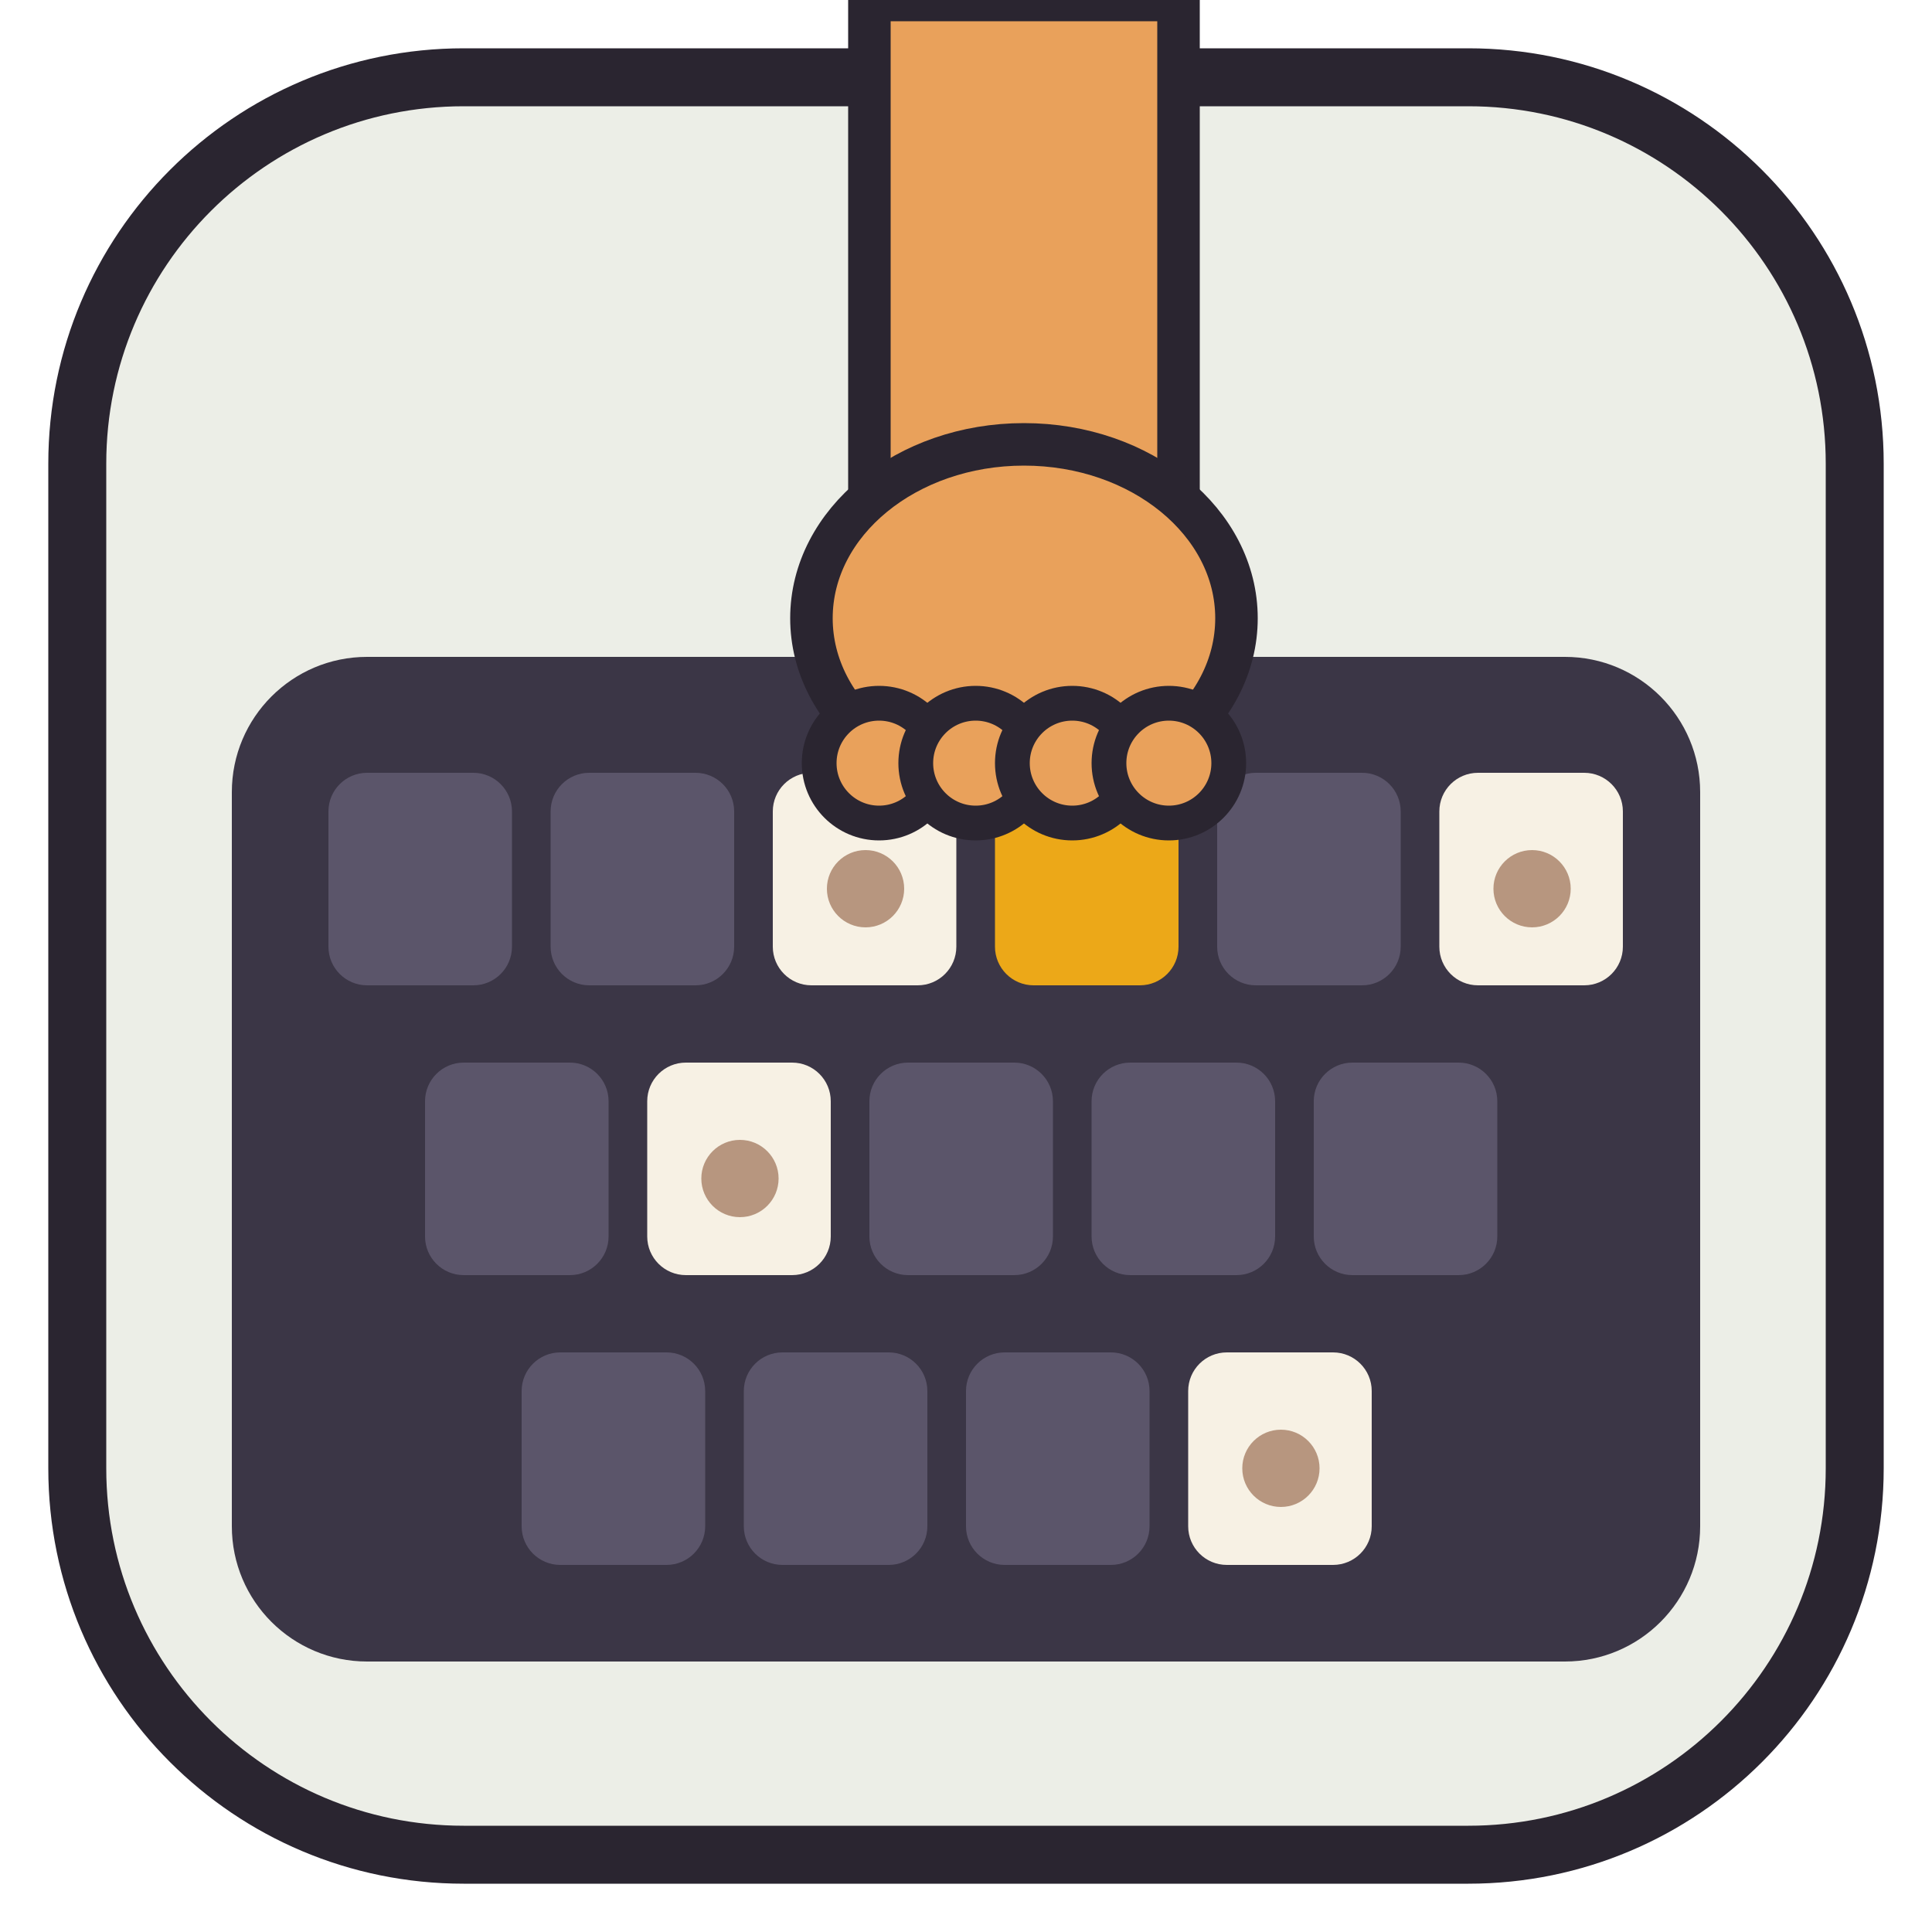
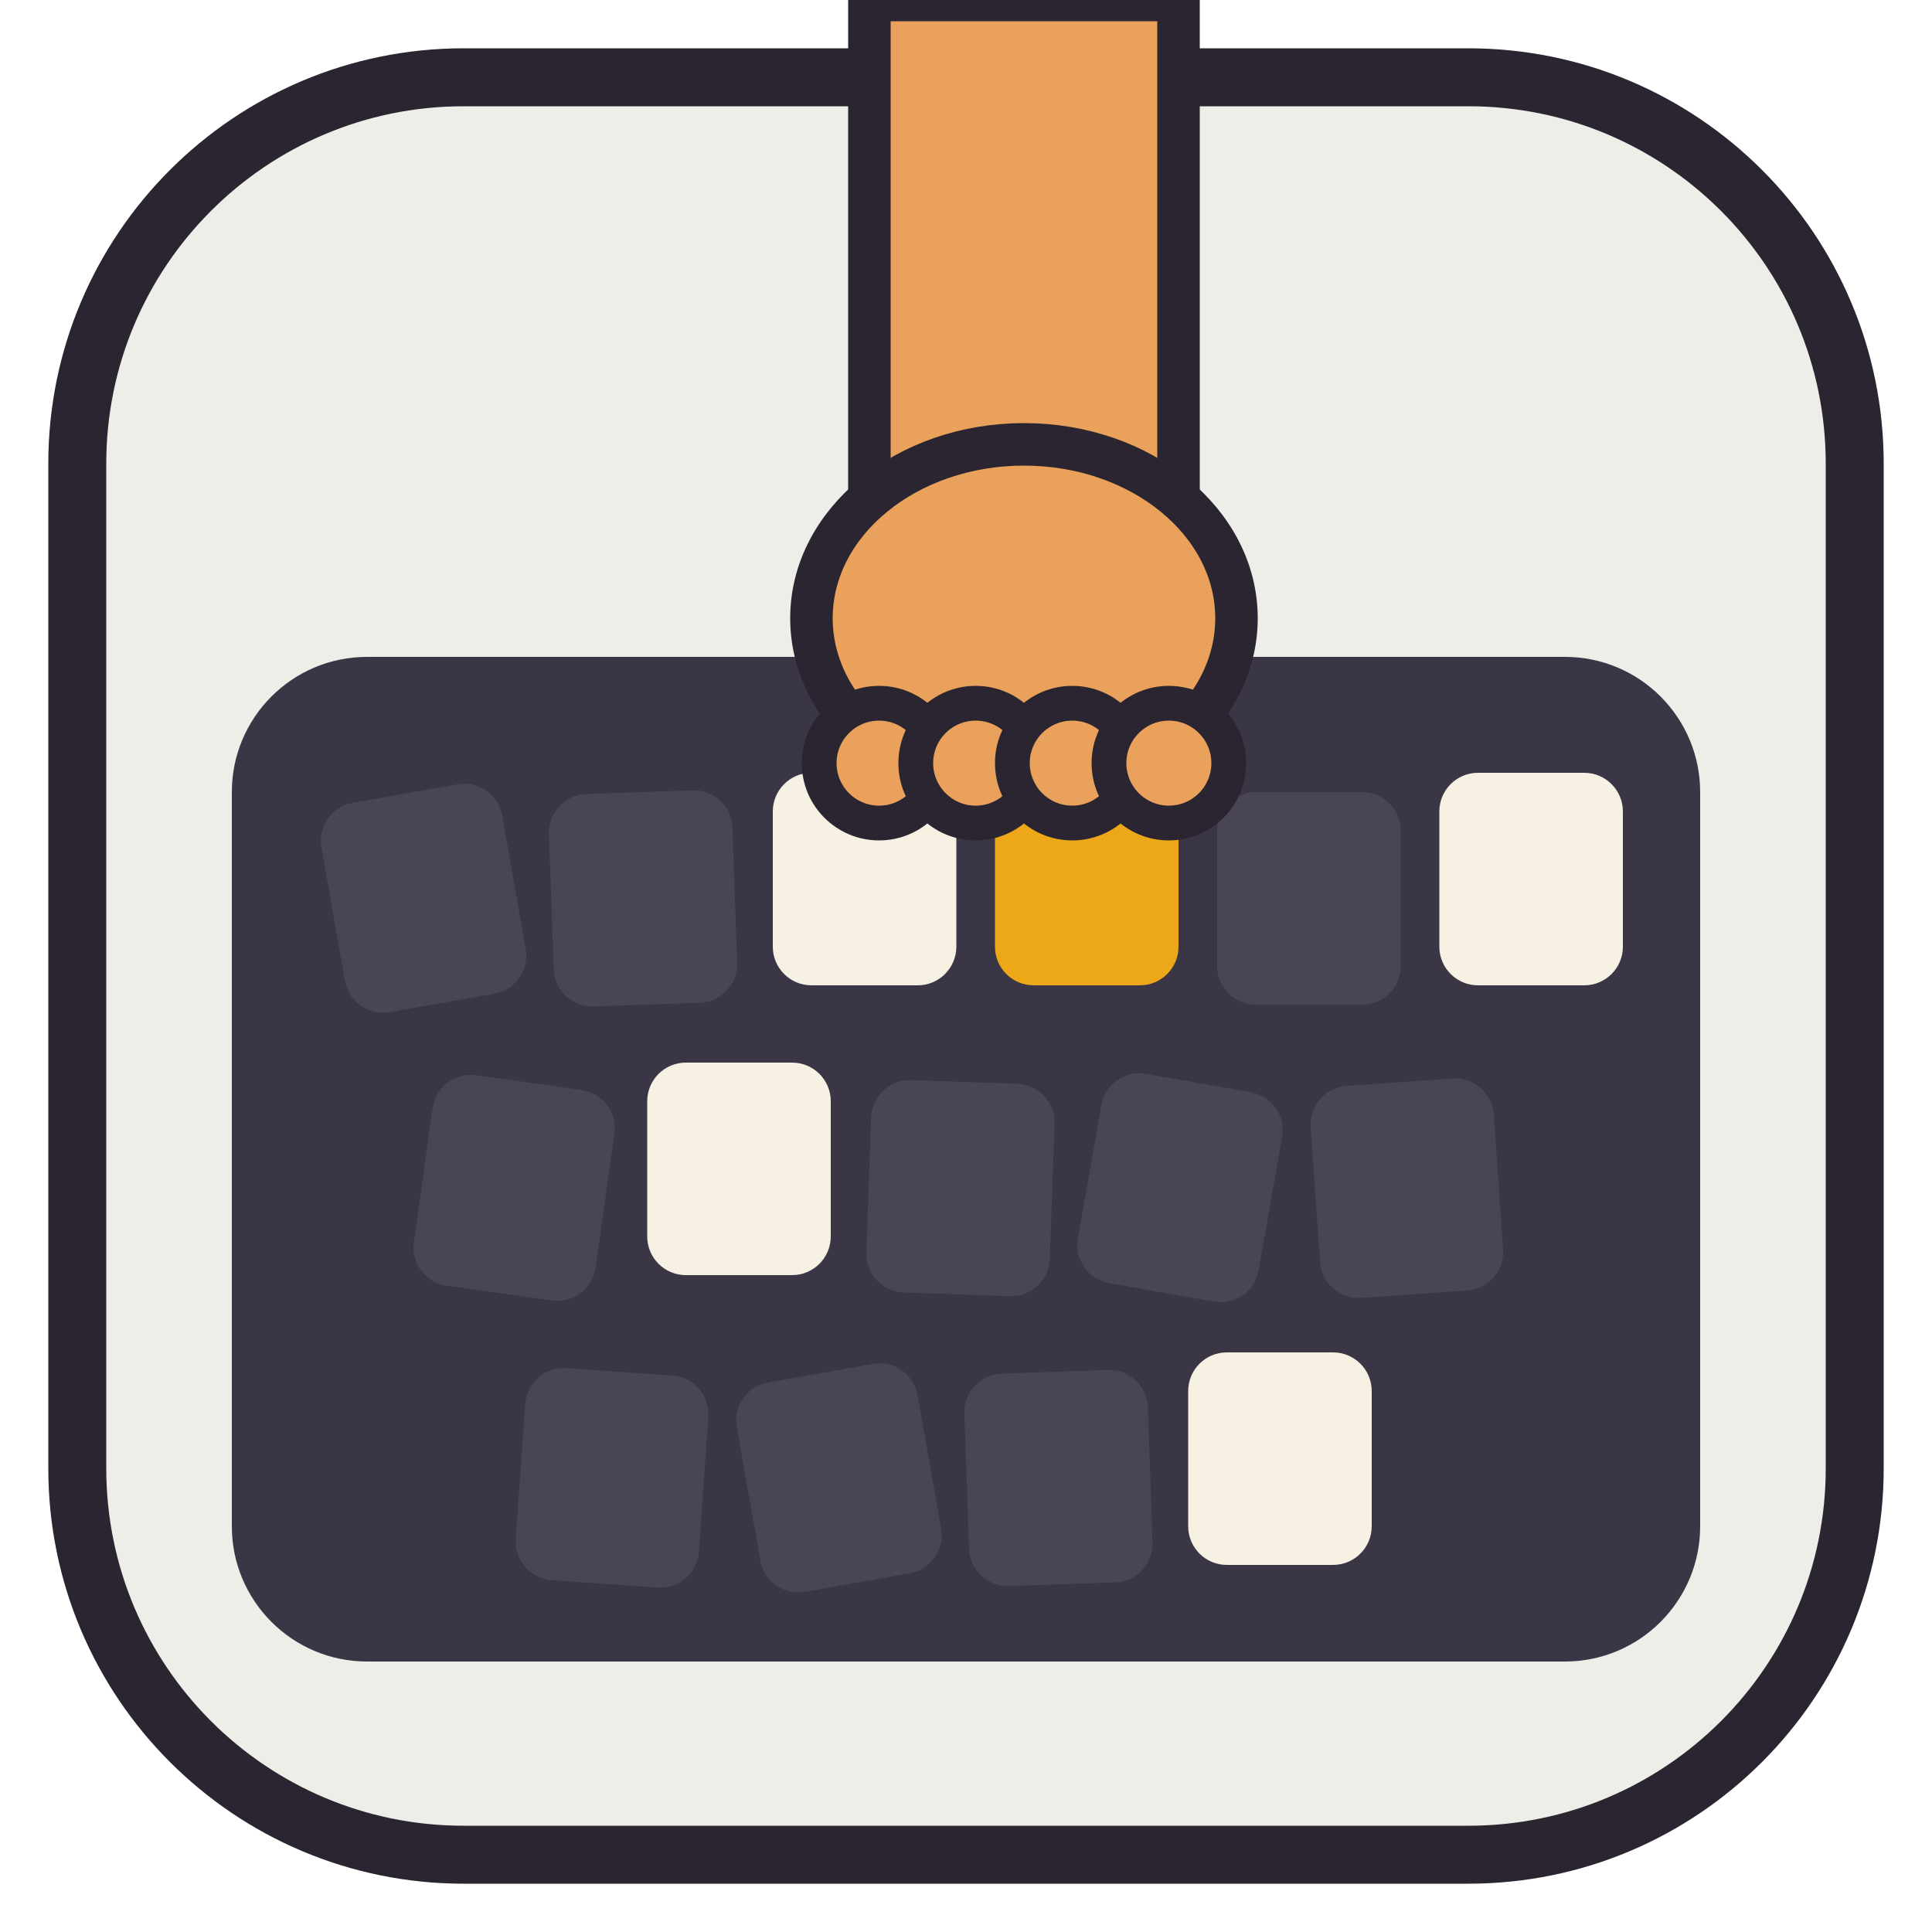
<svg xmlns="http://www.w3.org/2000/svg" viewBox="0 0 100 100">
  <rect x="4" y="4" width="92" height="92" rx="20" fill="#ECEEE7" stroke="#2A2530" stroke-width="3" />
  <rect x="12" y="34" width="76" height="52" rx="7" fill="#3B3646" />
-   <rect x="17.0" y="40" width="9.5" height="11" rx="2" fill="#5B556A" />
-   <rect x="28.5" y="40" width="9.5" height="11" rx="2" fill="#5B556A" />
+   <rect x="17.0" y="41" width="9.5" height="11" rx="2" fill="#4A4556" transform="rotate(-10 21.8 45.5)" />
+   <rect x="28.5" y="41" width="9.5" height="11" rx="2" fill="#4A4556" transform="rotate(-2 33.3 45.5)" />
  <rect x="40.0" y="40" width="9.5" height="11" rx="2" fill="#F7F1E4" />
-   <circle cx="44.8" cy="46" r="2" fill="#8C5A3C" opacity=".6" />
  <rect x="51.5" y="40" width="9.5" height="11" rx="2" fill="#ECA818" />
-   <rect x="63.0" y="40" width="9.5" height="11" rx="2" fill="#5B556A" />
+   <rect x="63.0" y="41" width="9.5" height="11" rx="2" fill="#4A4556" transform="rotate(0 67.8 45.5)" />
  <rect x="74.5" y="40" width="9.5" height="11" rx="2" fill="#F7F1E4" />
-   <circle cx="79.3" cy="46" r="2" fill="#8C5A3C" opacity=".6" />
-   <rect x="22.0" y="55" width="9.5" height="11" rx="2" fill="#5B556A" />
+   <rect x="22.0" y="56" width="9.5" height="11" rx="2" fill="#4A4556" transform="rotate(8 26.8 60.5)" />
  <rect x="33.5" y="55" width="9.5" height="11" rx="2" fill="#F7F1E4" />
-   <circle cx="38.3" cy="61" r="2" fill="#8C5A3C" opacity=".6" />
-   <rect x="45.0" y="55" width="9.5" height="11" rx="2" fill="#5B556A" />
-   <rect x="56.5" y="55" width="9.5" height="11" rx="2" fill="#5B556A" />
-   <rect x="68.0" y="55" width="9.5" height="11" rx="2" fill="#5B556A" />
-   <rect x="27.0" y="70" width="9.5" height="11" rx="2" fill="#5B556A" />
-   <rect x="38.5" y="70" width="9.5" height="11" rx="2" fill="#5B556A" />
-   <rect x="50.0" y="70" width="9.5" height="11" rx="2" fill="#5B556A" />
+   <rect x="45.0" y="56" width="9.5" height="11" rx="2" fill="#4A4556" transform="rotate(2 49.8 60.5)" />
+   <rect x="56.5" y="56" width="9.5" height="11" rx="2" fill="#4A4556" transform="rotate(10 61.3 60.5)" />
+   <rect x="68.0" y="56" width="9.5" height="11" rx="2" fill="#4A4556" transform="rotate(-4 72.8 60.5)" />
+   <rect x="27.0" y="71" width="9.5" height="11" rx="2" fill="#4A4556" transform="rotate(4 31.8 75.5)" />
+   <rect x="38.5" y="71" width="9.5" height="11" rx="2" fill="#4A4556" transform="rotate(-10 43.3 75.5)" />
+   <rect x="50.0" y="71" width="9.5" height="11" rx="2" fill="#4A4556" transform="rotate(-2 54.8 75.5)" />
  <rect x="61.5" y="70" width="9.5" height="11" rx="2" fill="#F7F1E4" />
-   <circle cx="66.3" cy="76" r="2" fill="#8C5A3C" opacity=".6" />
  <rect x="45" y="0" width="16" height="30" fill="#E9A15B" stroke="#2A2530" stroke-width="2.2" />
  <ellipse cx="53" cy="32" rx="11" ry="9" fill="#E9A15B" stroke="#2A2530" stroke-width="2.2" />
  <circle cx="45.5" cy="39.5" r="3.1" fill="#E9A15B" stroke="#2A2530" stroke-width="1.8" />
  <circle cx="50.5" cy="39.5" r="3.1" fill="#E9A15B" stroke="#2A2530" stroke-width="1.8" />
  <circle cx="55.5" cy="39.5" r="3.1" fill="#E9A15B" stroke="#2A2530" stroke-width="1.8" />
  <circle cx="60.5" cy="39.5" r="3.1" fill="#E9A15B" stroke="#2A2530" stroke-width="1.8" />
</svg>
